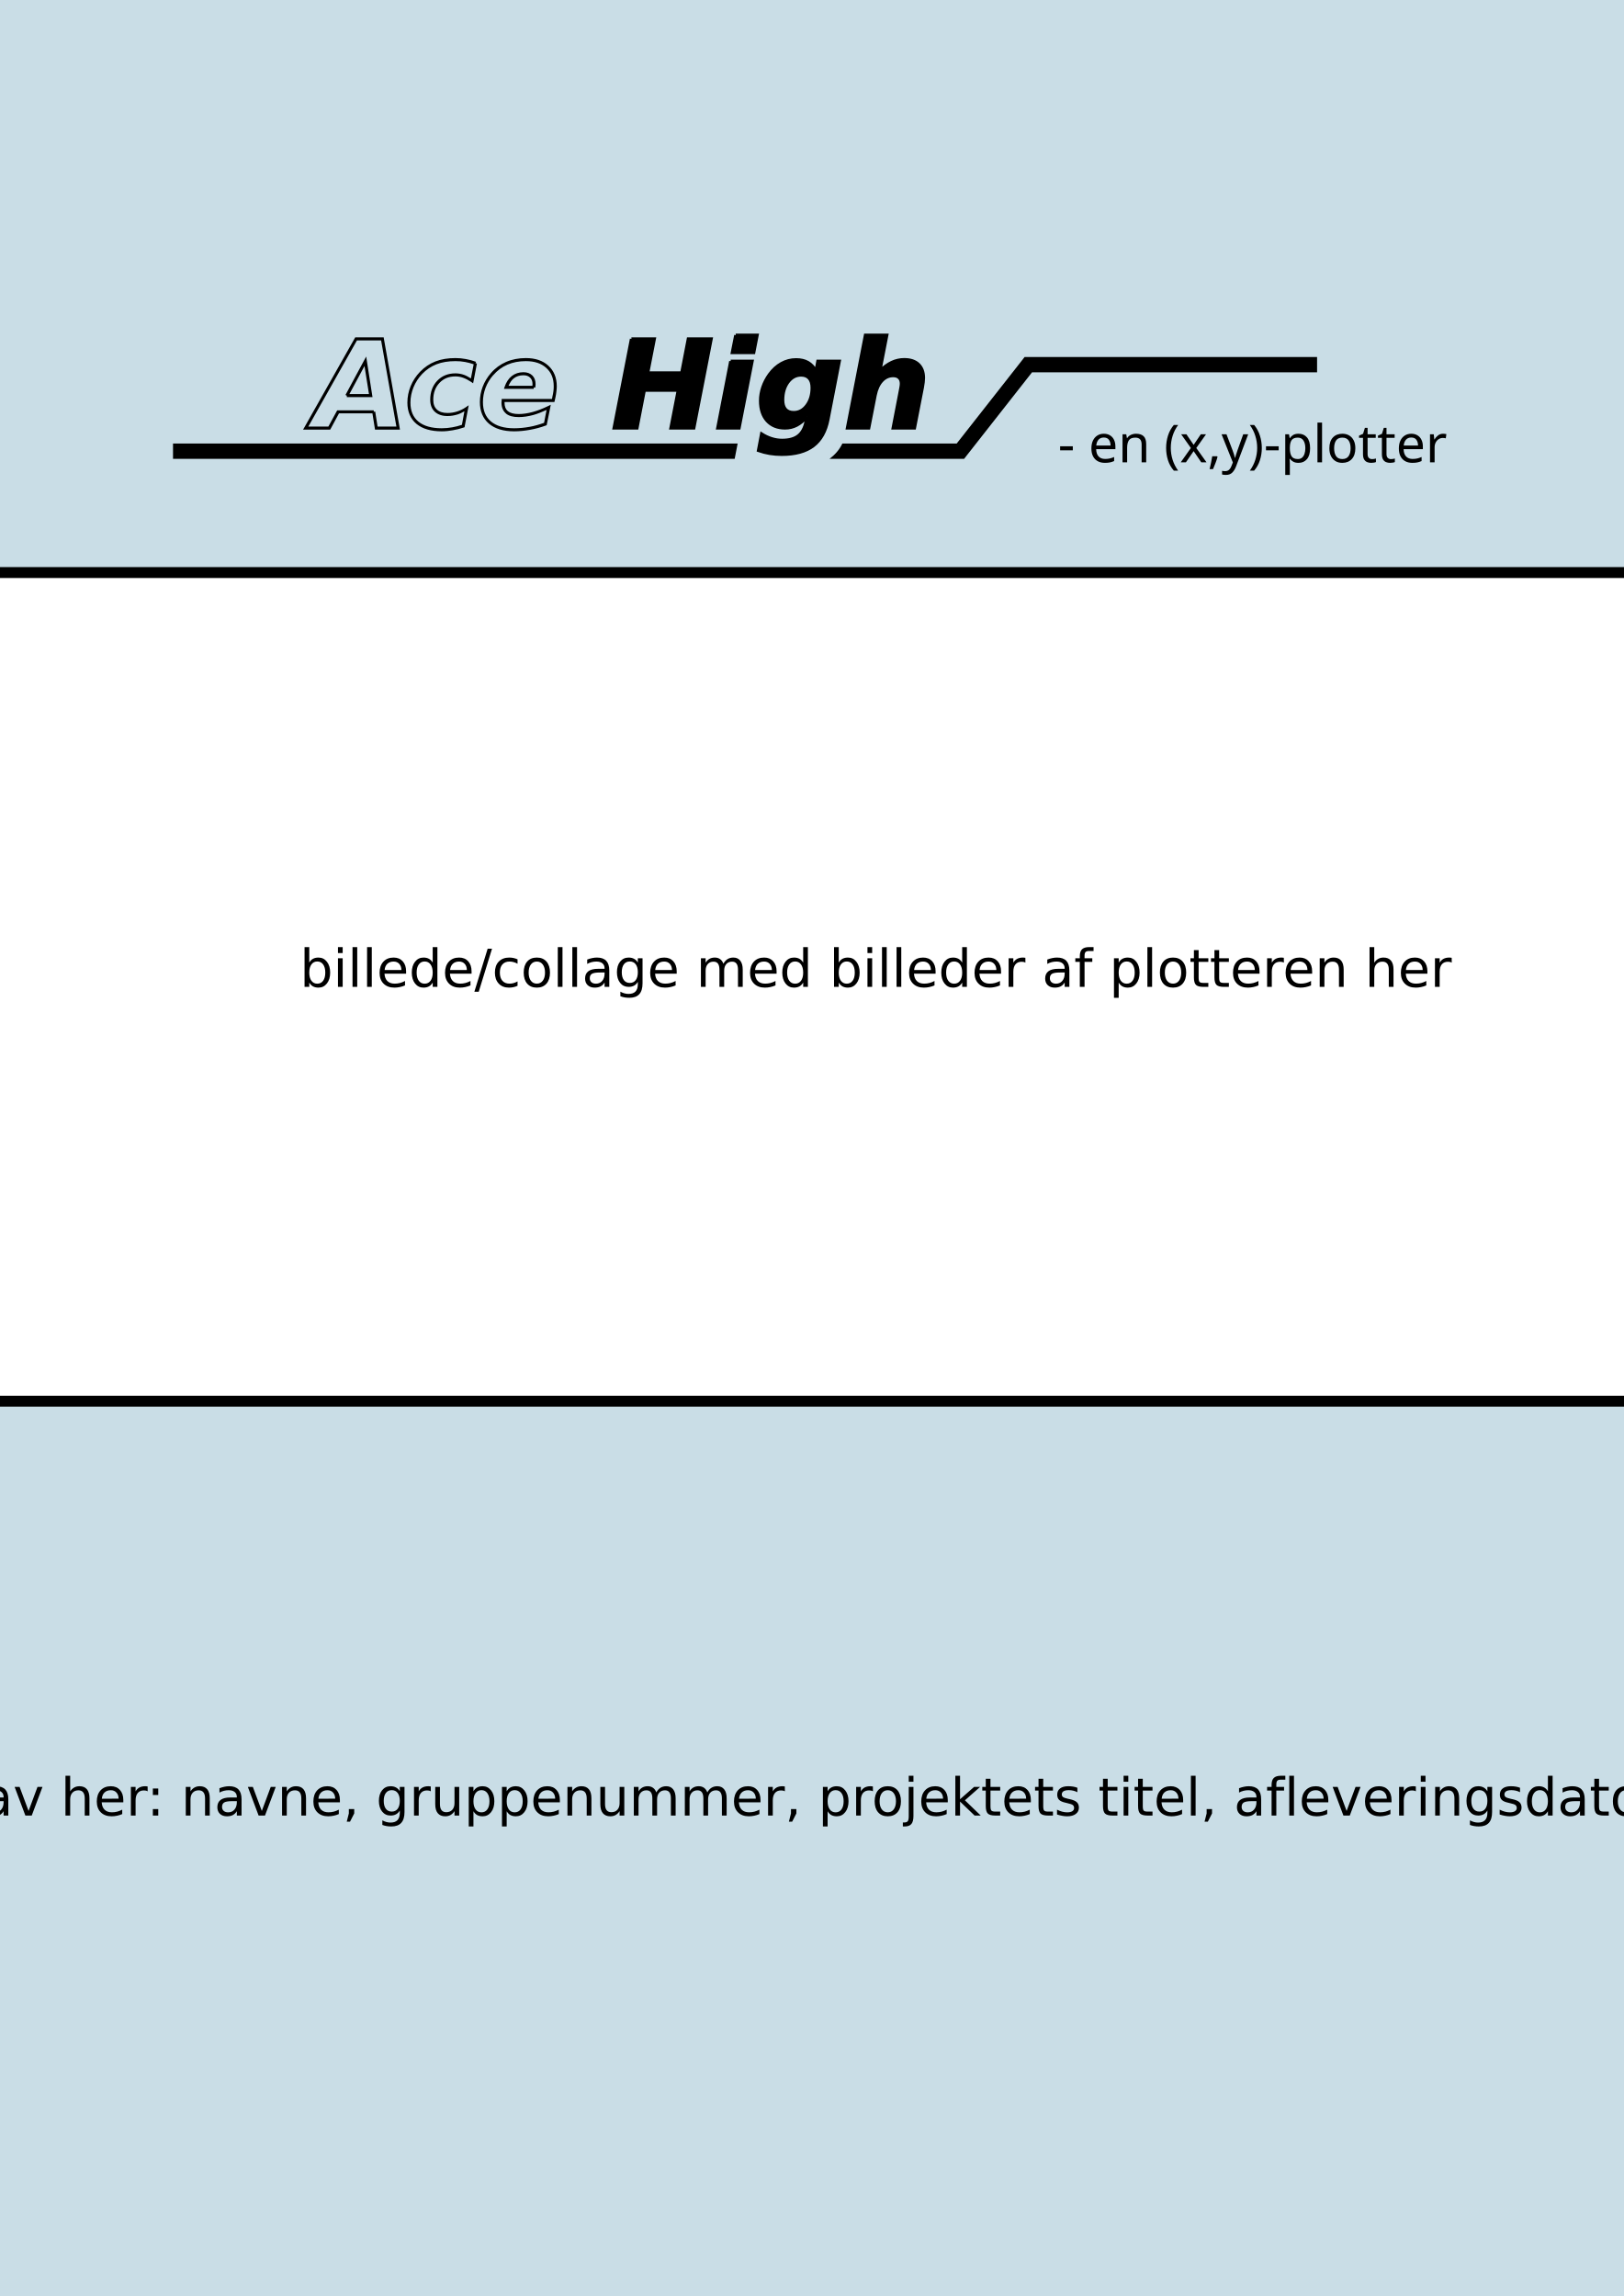
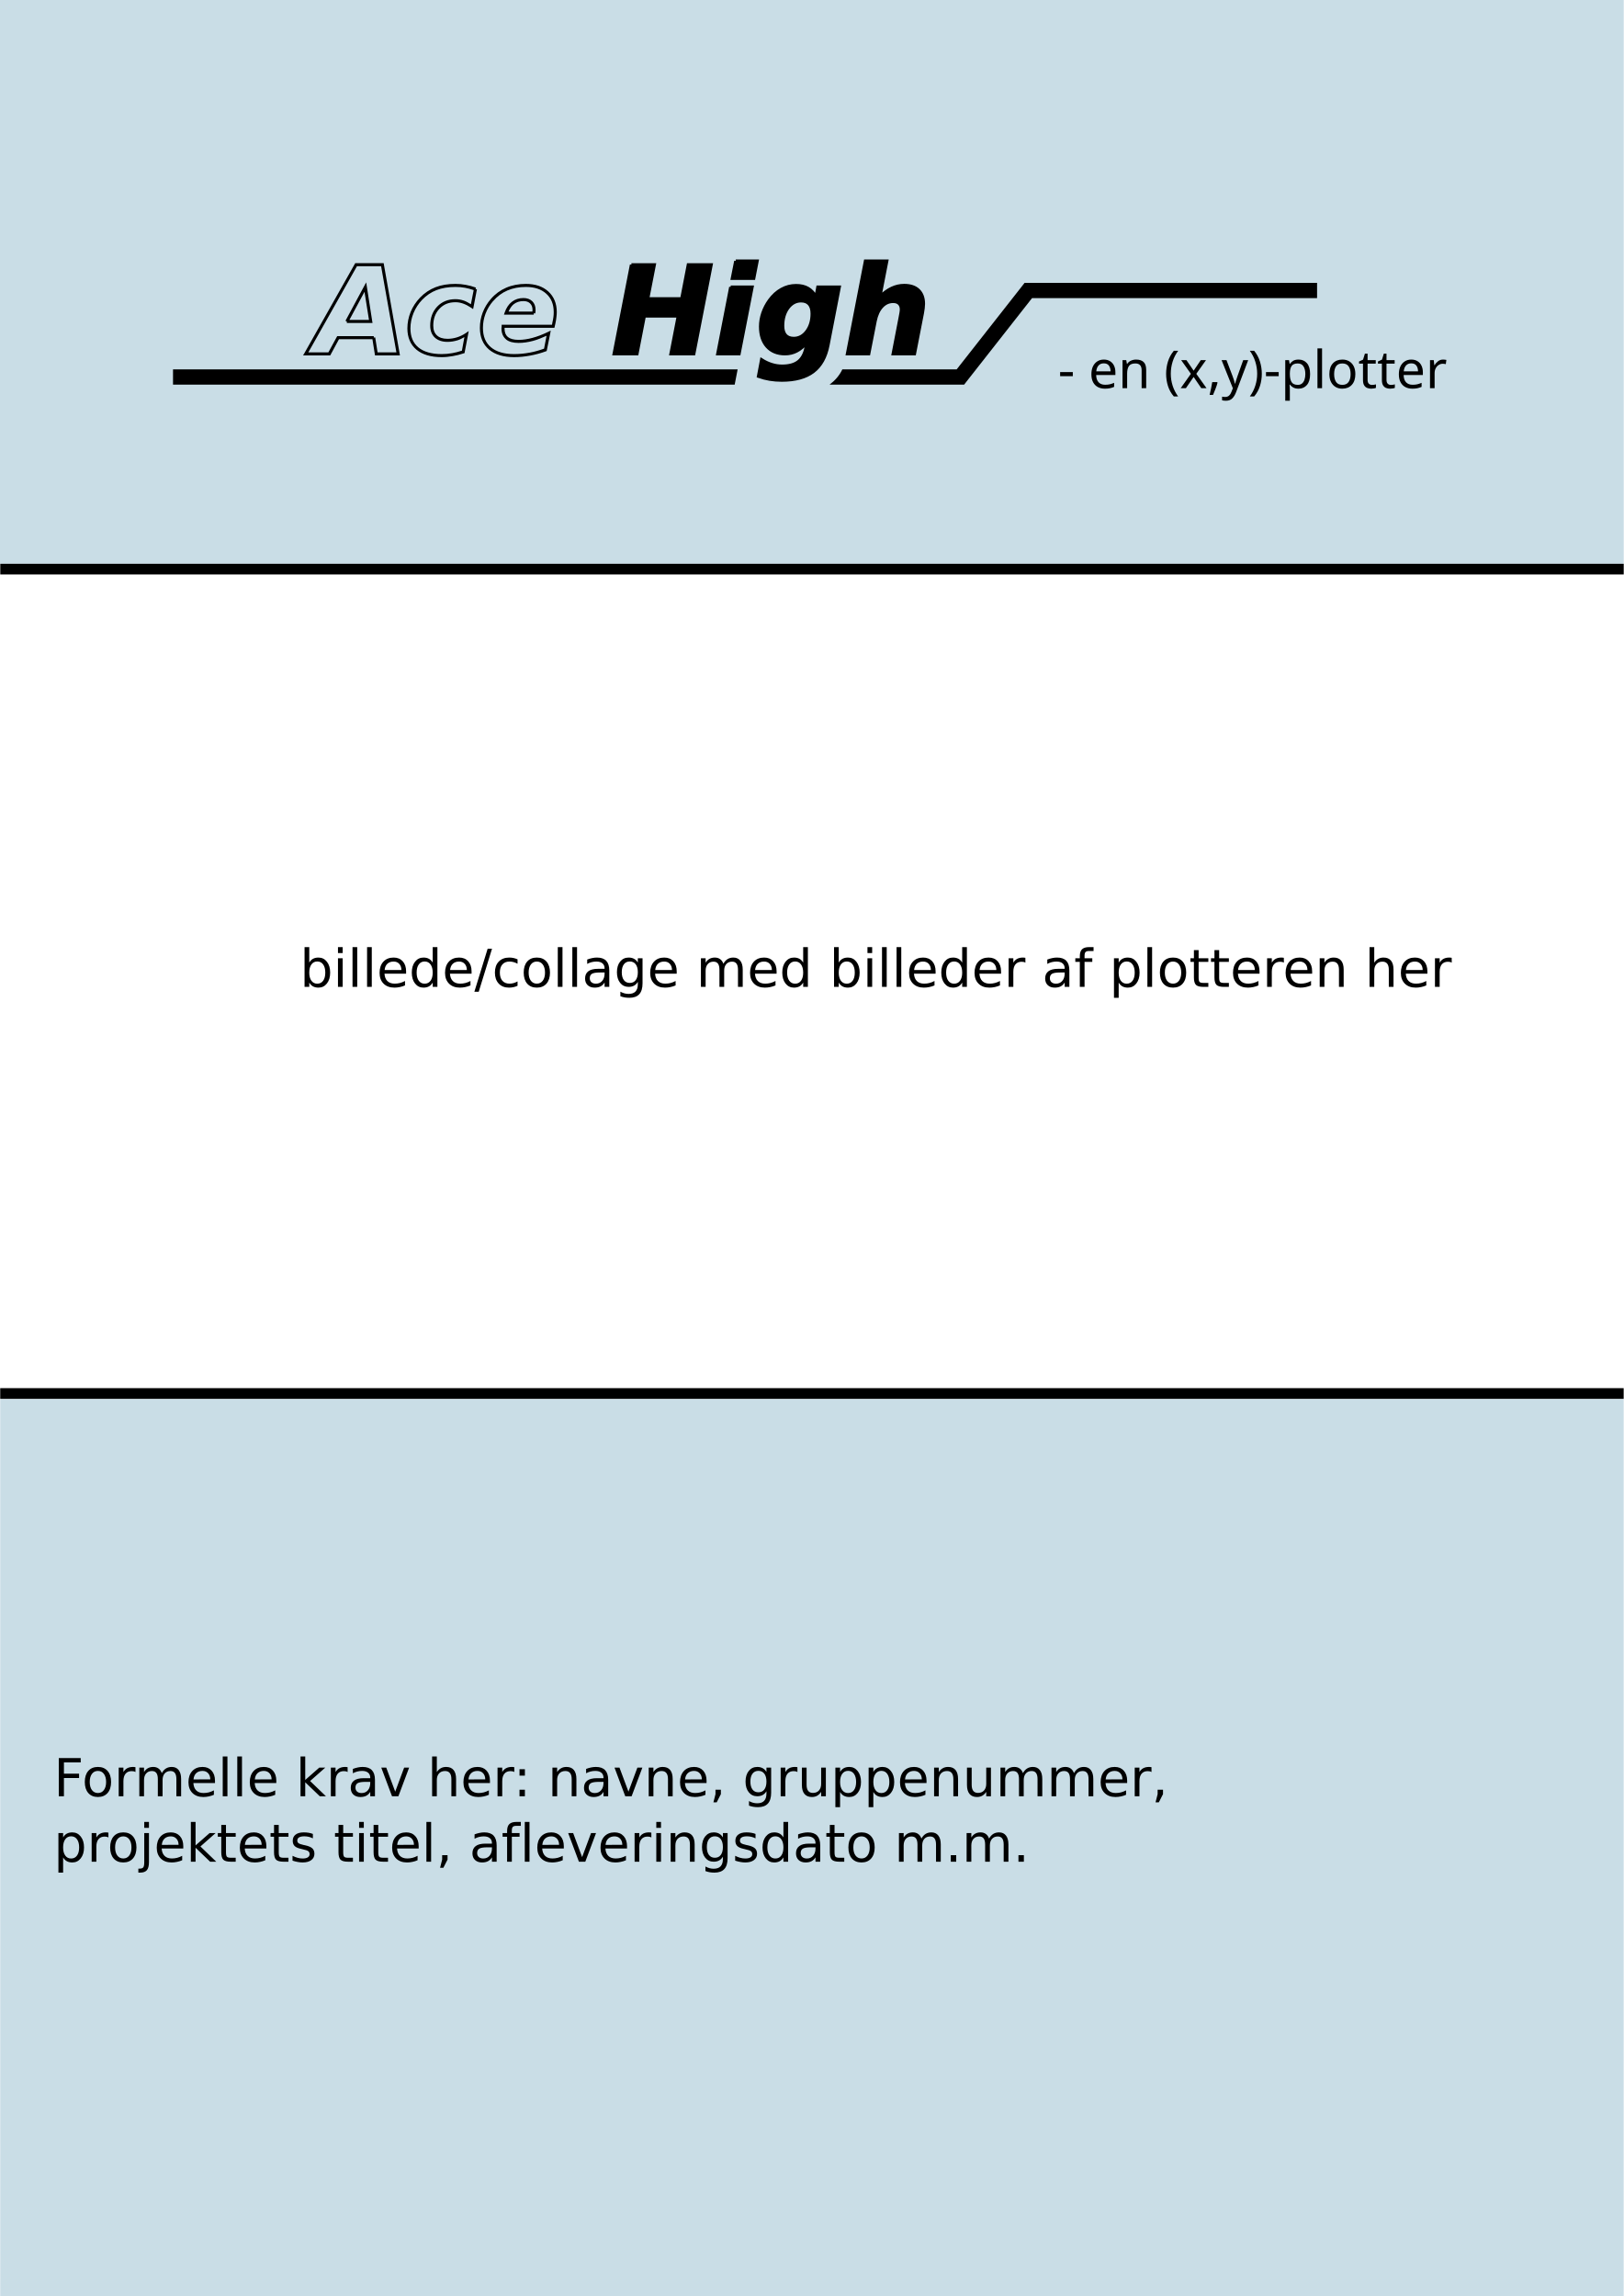
<svg xmlns="http://www.w3.org/2000/svg" width="744.094" height="1052.362" id="svg2">
  <defs id="defs4">
    </defs>
  <g id="layer1">
-     <rect style="fill:#c9dde6;fill-opacity:1;stroke:none;stroke-width:5;stroke-miterlimit:4;stroke-dasharray:none;stroke-dashoffset:0;stroke-opacity:1" id="rect3290" width="806.102" height="428.305" x="-32.325" y="641.23" />
-     <rect style="fill:#c9dde6;fill-opacity:1;stroke:none;stroke-width:5;stroke-miterlimit:4;stroke-dasharray:none;stroke-dashoffset:0;stroke-opacity:1" id="rect3288" width="804.081" height="280.822" x="-18.183" y="-18.4" />
-     <g transform="translate(-466.1953,-419.7901)" id="g2501">
+     <rect style="fill:#c9dde6;fill-opacity:1;stroke:none;stroke-width:5;stroke-miterlimit:4;stroke-dasharray:none;stroke-dashoffset:0;stroke-opacity:1" id="rect3290" width="743.978" height="411.133" x="0.101" y="641.23" />
+     <rect style="fill:#c9dde6;fill-opacity:1;stroke:none;stroke-width:5;stroke-miterlimit:4;stroke-dasharray:none;stroke-dashoffset:0;stroke-opacity:1" id="rect3288" width="744.104" height="258.599" x="7.0565375e-07" y="-0.217" />
+     <g transform="translate(-466.1953,-453.7901)" id="g2501">
      <path id="path2389" d="M 935.733,583.431 L 934.683,584.788 L 904.61,623.091 L 852.211,623.091 C 850.902,625.921 848.749,628.297 846.346,630.095 L 906.317,630.095 L 908.024,630.095 L 909.075,628.738 L 939.148,590.435 L 1069.771,590.435 L 1069.771,583.431 L 937.441,583.431 L 935.733,583.431 z M 545.482,623.091 L 545.482,630.095 L 802.877,630.095 L 804.234,623.091 L 545.482,623.091 z" style="fill:#000000;fill-opacity:1;fill-rule:evenodd;stroke:none;stroke-width:5;stroke-linecap:butt;stroke-linejoin:miter;stroke-miterlimit:4;stroke-dasharray:none;stroke-opacity:1" />
      <path id="text3228" d="M 628.985,574.412 L 628.766,574.806 L 605.697,615.648 L 605.084,616.698 L 606.31,616.698 L 617.122,616.698 L 617.516,616.698 L 617.735,616.304 L 621.544,609.257 L 636.865,609.257 L 637.959,616.085 L 638.047,616.698 L 638.659,616.698 L 648.64,616.698 L 649.472,616.698 L 649.341,615.866 L 642.118,575.025 L 642.03,574.412 L 641.417,574.412 L 629.379,574.412 L 628.985,574.412 z M 629.773,575.813 L 640.848,575.813 L 647.852,615.297 L 639.229,615.297 L 638.134,608.425 L 637.478,608.512 L 637.478,607.856 L 621.15,607.856 L 620.756,607.856 L 620.537,608.206 L 616.685,615.297 L 607.492,615.297 L 629.773,575.813 z M 634.019,583.211 L 633.013,585.049 L 624.52,600.808 L 625.133,601.158 L 625.133,601.815 L 636.077,601.815 L 636.909,601.815 L 636.777,601.027 L 634.326,585.268 L 634.019,583.211 z M 674.905,583.911 C 671.479,583.911 668.424,584.402 665.756,585.443 C 663.09,586.483 660.718,588.086 658.665,590.215 C 656.82,592.153 655.374,594.348 654.375,596.781 C 653.394,599.213 652.886,601.723 652.886,604.31 C 652.886,608.438 654.293,611.766 657.045,614.072 C 659.816,616.359 663.726,617.486 668.645,617.486 C 670.346,617.486 671.998,617.304 673.679,617.005 C 675.361,616.724 677.054,616.313 678.713,615.735 L 679.107,615.604 L 679.151,615.21 L 680.683,607.199 L 680.99,605.536 L 679.589,606.499 C 678.311,607.356 676.972,607.989 675.562,608.425 C 674.149,608.861 672.734,609.081 671.272,609.081 C 669.092,609.081 667.515,608.528 666.413,607.506 C 665.307,606.464 664.749,605.037 664.749,603.041 C 664.749,599.844 665.695,597.294 667.595,595.292 C 669.493,593.274 671.87,592.316 674.905,592.316 C 676.04,592.316 677.197,592.496 678.407,592.929 C 679.622,593.362 680.855,594.006 682.128,594.855 L 683.003,595.467 L 683.222,594.417 L 684.754,586.406 L 684.098,586.275 L 684.316,585.618 C 682.765,585.039 681.208,584.63 679.633,584.349 C 678.058,584.049 676.499,583.911 674.905,583.911 z M 707.167,583.911 C 703.892,583.911 700.87,584.49 698.149,585.662 C 695.446,586.834 693.089,588.562 691.145,590.827 C 689.507,592.711 688.249,594.803 687.381,597.087 C 686.531,599.353 686.111,601.674 686.111,604.091 C 686.111,608.272 687.52,611.641 690.27,613.984 C 693.039,616.327 696.896,617.486 701.783,617.486 C 704.268,617.486 706.697,617.231 709.093,616.786 C 711.507,616.359 713.934,615.705 716.359,614.816 L 716.71,614.685 L 716.797,614.291 L 718.329,606.718 L 718.592,605.317 L 717.323,605.93 C 714.839,607.135 712.48,608.037 710.231,608.644 C 708.003,609.25 705.875,609.563 703.884,609.563 C 701.591,609.563 699.965,609.091 698.937,608.25 C 697.93,607.413 697.405,606.159 697.405,604.31 C 697.405,604.263 697.441,604.152 697.449,604.047 L 719.686,604.047 L 720.255,604.047 L 720.387,603.522 L 720.737,601.946 C 720.96,600.959 721.08,600.066 721.175,599.232 C 721.288,598.384 721.35,597.589 721.35,596.825 C 721.35,592.933 720.044,589.708 717.454,587.369 C 714.881,585.029 711.432,583.911 707.167,583.911 z M 674.905,585.312 C 676.411,585.312 677.88,585.422 679.37,585.706 C 680.668,585.938 681.978,586.308 683.266,586.756 L 681.996,593.235 C 680.955,592.613 679.921,591.984 678.888,591.615 C 677.545,591.136 676.214,590.915 674.905,590.915 C 671.556,590.915 668.694,592.043 666.544,594.329 C 664.394,596.596 663.348,599.561 663.348,603.041 C 663.348,605.312 664.038,607.183 665.45,608.512 C 666.864,609.824 668.855,610.482 671.272,610.482 C 672.873,610.482 674.413,610.214 675.956,609.738 C 677.024,609.408 678.026,608.841 679.02,608.293 L 677.882,614.509 C 676.41,615.002 674.944,615.4 673.46,615.648 C 671.859,615.932 670.264,616.085 668.645,616.085 C 663.934,616.085 660.365,615.039 657.92,613.021 C 655.492,610.986 654.287,608.134 654.287,604.31 C 654.287,601.9 654.772,599.579 655.688,597.306 C 656.622,595.033 657.941,592.996 659.671,591.178 C 661.594,589.184 663.76,587.723 666.238,586.756 C 668.713,585.791 671.619,585.312 674.905,585.312 z M 707.167,585.312 C 711.183,585.312 714.255,586.346 716.535,588.42 C 718.833,590.495 719.949,593.238 719.949,596.825 C 719.949,597.519 719.924,598.263 719.818,599.057 C 719.73,599.828 719.55,600.693 719.336,601.64 L 719.161,602.647 L 696.792,602.647 L 696.092,602.647 L 696.092,603.347 C 696.092,603.418 696.065,603.575 696.048,603.785 C 696.029,603.997 696.004,604.162 696.004,604.31 C 696.004,606.437 696.698,608.167 698.062,609.3 L 698.062,609.344 C 699.441,610.473 701.398,610.964 703.884,610.964 C 706.015,610.964 708.25,610.635 710.581,610.001 C 712.524,609.476 714.585,608.619 716.666,607.681 L 715.528,613.59 C 713.293,614.388 711.087,615.037 708.874,615.429 L 708.83,615.429 C 706.52,615.859 704.185,616.085 701.783,616.085 C 697.112,616.085 693.593,615.004 691.145,612.934 C 688.716,610.863 687.512,607.972 687.512,604.091 C 687.512,601.839 687.902,599.681 688.694,597.569 C 689.504,595.439 690.661,593.511 692.196,591.747 L 692.24,591.747 C 694.053,589.634 696.205,588.021 698.718,586.931 C 701.25,585.841 704.058,585.312 707.167,585.312 z M 633.231,587.544 L 635.289,600.414 L 626.315,600.414 L 633.231,587.544 z M 706.072,590.39 C 704.028,590.39 702.208,590.984 700.732,592.141 C 699.273,593.28 698.193,594.951 697.449,597.087 L 697.142,598.006 L 698.105,598.006 L 710.8,598.006 L 710.8,597.35 L 711.457,597.481 C 711.516,597.225 711.566,596.952 711.588,596.693 C 711.589,596.679 711.587,596.663 711.588,596.649 C 711.625,596.38 711.632,596.12 711.632,595.861 C 711.632,594.262 711.161,592.874 710.144,591.878 C 709.126,590.881 707.702,590.39 706.072,590.39 z M 706.072,591.79 C 707.434,591.79 708.404,592.167 709.137,592.885 C 709.87,593.603 710.231,594.542 710.231,595.861 C 710.231,596.063 710.219,596.293 710.187,596.518 L 710.187,596.562 C 710.186,596.576 710.188,596.592 710.187,596.606 L 699.244,596.606 C 699.876,595.192 700.633,593.995 701.607,593.235 C 702.831,592.276 704.286,591.79 706.072,591.79 z" style="font-size:40px;font-style:oblique;font-variant:normal;font-weight:bold;font-stretch:normal;text-align:start;line-height:125%;writing-mode:lr-tb;text-anchor:start;fill:#000000;fill-opacity:1;stroke:none;stroke-width:1px;stroke-linecap:butt;stroke-linejoin:miter;stroke-opacity:1;font-family:Bitstream Vera Sans;-inkscape-font-specification:Bitstream Vera Sans Bold Oblique" />
      <path id="text2449" d="M 755.552,575.13 L 766.085,575.13 L 763.048,590.698 L 778.588,590.698 L 781.598,575.13 L 792.131,575.13 L 784.169,615.978 L 773.636,615.978 L 777.001,598.659 L 761.489,598.659 L 758.124,615.978 L 747.59,615.978 L 755.552,575.13 M 801.05,585.335 L 810.899,585.335 L 804.908,615.978 L 795.086,615.978 L 801.05,585.335 M 803.348,573.407 L 813.197,573.407 L 811.638,581.396 L 801.761,581.396 L 803.348,573.407 M 836.042,610.779 C 834.474,612.567 832.878,613.88 831.255,614.719 C 829.631,615.558 827.862,615.978 825.947,615.978 C 822.481,615.978 819.736,614.865 817.712,612.64 C 815.705,610.396 814.702,607.341 814.702,603.475 C 814.702,601.414 815.049,599.352 815.742,597.291 C 816.453,595.212 817.465,593.261 818.779,591.437 C 820.384,589.23 822.226,587.552 824.305,586.402 C 826.385,585.235 828.619,584.652 831.008,584.651 C 833.161,584.652 834.966,585.071 836.425,585.91 C 837.903,586.749 839.143,588.071 840.146,589.877 L 840.967,585.335 L 850.844,585.335 L 845.673,611.956 C 844.615,617.446 842.353,621.504 838.888,624.131 C 835.422,626.757 830.607,628.07 824.442,628.07 C 822.545,628.07 820.712,627.925 818.943,627.633 C 817.192,627.341 815.459,626.894 813.745,626.292 L 815.195,618.659 C 816.745,619.644 818.295,620.373 819.846,620.848 C 821.396,621.34 822.983,621.586 824.606,621.586 C 827.853,621.586 830.343,620.893 832.075,619.507 C 833.826,618.121 835.003,615.914 835.605,612.886 L 836.042,610.779 M 833.306,591.71 C 830.899,591.71 828.892,592.795 827.287,594.966 C 825.701,597.136 824.907,599.863 824.907,603.146 C 824.907,605.007 825.336,606.429 826.193,607.414 C 827.05,608.381 828.3,608.864 829.941,608.864 C 832.331,608.864 834.328,607.788 835.933,605.636 C 837.538,603.465 838.341,600.766 838.341,597.538 C 838.341,595.641 837.912,594.2 837.055,593.215 C 836.197,592.212 834.948,591.71 833.306,591.71 M 888.928,597.319 L 885.289,615.978 L 875.467,615.978 L 878.558,600 C 878.777,598.96 878.941,598.085 879.051,597.374 C 879.179,596.644 879.242,596.069 879.242,595.65 C 879.242,594.483 878.914,593.58 878.258,592.941 C 877.619,592.303 876.707,591.984 875.522,591.984 C 873.497,591.984 871.755,592.777 870.296,594.364 C 868.855,595.933 867.852,598.112 867.287,600.903 L 864.332,615.978 L 854.51,615.978 L 862.772,573.407 L 872.622,573.407 L 869.421,589.822 C 871.226,588.053 873.041,586.74 874.865,585.883 C 876.689,585.025 878.595,584.597 880.583,584.597 C 883.41,584.597 885.59,585.336 887.122,586.813 C 888.654,588.29 889.42,590.37 889.42,593.051 C 889.42,593.634 889.374,594.282 889.283,594.993 C 889.21,595.705 889.092,596.48 888.928,597.319" style="font-size:40px;font-style:oblique;font-variant:normal;font-weight:bold;font-stretch:normal;text-align:start;line-height:125%;writing-mode:lr-tb;text-anchor:start;fill:#000000;fill-opacity:1;stroke:#000000;stroke-width:1.401px;stroke-linecap:butt;stroke-linejoin:miter;stroke-opacity:1;font-family:Bitstream Vera Sans;-inkscape-font-specification:Bitstream Vera Sans Bold Oblique" />
    </g>
-     <text xml:space="preserve" style="font-size:24px;font-style:normal;font-variant:normal;font-weight:normal;font-stretch:normal;text-align:start;line-height:125%;writing-mode:lr-tb;text-anchor:start;fill:#000000;fill-opacity:1;stroke:none;stroke-width:1px;stroke-linecap:butt;stroke-linejoin:miter;stroke-opacity:1;font-family:Bitstream Charter;-inkscape-font-specification:Bitstream Charter" x="484.873" y="211.915" id="text2506">
-       <tspan id="tspan2508" x="484.873" y="211.915">- en (<tspan style="font-size:24px;font-style:normal;font-variant:normal;font-weight:normal;font-stretch:normal;text-align:start;line-height:125%;writing-mode:lr-tb;text-anchor:start;font-family:Bitstream Charter;-inkscape-font-specification:Bitstream Charter" id="tspan2510">x</tspan>,<tspan style="font-size:24px;font-style:normal;font-variant:normal;font-weight:normal;font-stretch:normal;text-align:start;line-height:125%;writing-mode:lr-tb;text-anchor:start;font-family:Bitstream Charter;-inkscape-font-specification:Bitstream Charter" id="tspan2512">y</tspan>)-plotter</tspan>
+     <text xml:space="preserve" style="font-size:24px;font-style:normal;font-variant:normal;font-weight:normal;font-stretch:normal;text-align:start;line-height:125%;writing-mode:lr-tb;text-anchor:start;fill:#000000;fill-opacity:1;stroke:none;stroke-width:1px;stroke-linecap:butt;stroke-linejoin:miter;stroke-opacity:1;font-family:Bitstream Charter;-inkscape-font-specification:Bitstream Charter" x="484.873" y="177.915" id="text2506">
+       <tspan id="tspan2508" x="484.873" y="177.915">- en (<tspan style="font-size:24px;font-style:normal;font-variant:normal;font-weight:normal;font-stretch:normal;text-align:start;line-height:125%;writing-mode:lr-tb;text-anchor:start;font-family:Bitstream Charter;-inkscape-font-specification:Bitstream Charter" id="tspan2510">x</tspan>,<tspan style="font-size:24px;font-style:normal;font-variant:normal;font-weight:normal;font-stretch:normal;text-align:start;line-height:125%;writing-mode:lr-tb;text-anchor:start;font-family:Bitstream Charter;-inkscape-font-specification:Bitstream Charter" id="tspan2512">y</tspan>)-plotter</tspan>
    </text>
-     <path style="fill:none;fill-rule:evenodd;stroke:#000000;stroke-width:5;stroke-linecap:butt;stroke-linejoin:miter;stroke-miterlimit:4;stroke-dasharray:none;stroke-opacity:1" d="M -12.012,262.423 L 765.586,262.423" id="path2514" />
-     <path style="fill:none;fill-rule:evenodd;stroke:#000000;stroke-width:5;stroke-linecap:butt;stroke-linejoin:miter;stroke-miterlimit:4;stroke-dasharray:none;stroke-opacity:1" d="M -19.083,642.24 L 758.515,642.24" id="path3286" />
-     <text xml:space="preserve" style="font-size:24px;font-style:normal;font-variant:normal;font-weight:normal;font-stretch:normal;text-align:start;line-height:125%;writing-mode:lr-tb;text-anchor:start;fill:#000000;fill-opacity:1;stroke:none;stroke-width:1px;stroke-linecap:butt;stroke-linejoin:miter;stroke-opacity:1;font-family:Bitstream Vera Sans;-inkscape-font-specification:Bitstream Vera Sans" x="-143.442" y="832.149" id="text3292">
-       <tspan id="tspan3294" x="-143.442" y="832.149">Formelle krav her: navne, gruppenummer, projektets titel, afleveringsdato m.m.</tspan>
+     <path style="fill:none;fill-rule:evenodd;stroke:#000000;stroke-width:4.891;stroke-linecap:butt;stroke-linejoin:miter;stroke-miterlimit:4;stroke-dasharray:none;stroke-opacity:1" d="M 0.127,260.844 L 744.102,260.844" id="path2514" />
+     <path style="fill:none;fill-rule:evenodd;stroke:#000000;stroke-width:4.899;stroke-linecap:butt;stroke-linejoin:miter;stroke-miterlimit:4;stroke-dasharray:none;stroke-opacity:1" d="M 0.101,638.703 L 744.077,638.703" id="path3286" />
+     <text xml:space="preserve" style="font-size:24px;font-style:normal;font-variant:normal;font-weight:normal;font-stretch:normal;text-align:start;line-height:125%;writing-mode:lr-tb;text-anchor:start;fill:#000000;fill-opacity:1;stroke:none;stroke-width:1px;stroke-linecap:butt;stroke-linejoin:miter;stroke-opacity:1;font-family:Bitstream Vera Sans;-inkscape-font-specification:Bitstream Vera Sans" x="24.583" y="823.306" id="text3292">
+       <tspan id="tspan3294" x="24.583" y="823.306">Formelle krav her: navne, gruppenummer,</tspan>
+       <tspan x="24.583" y="853.306" id="tspan2398">projektets titel, afleveringsdato m.m.</tspan>
    </text>
    <text xml:space="preserve" style="font-size:24px;font-style:normal;font-variant:normal;font-weight:normal;font-stretch:normal;text-align:start;line-height:125%;writing-mode:lr-tb;text-anchor:start;fill:#000000;fill-opacity:1;stroke:none;stroke-width:1px;stroke-linecap:butt;stroke-linejoin:miter;stroke-opacity:1;font-family:Bitstream Vera Sans;-inkscape-font-specification:Bitstream Vera Sans" x="137.381" y="452.332" id="text3296">
      <tspan id="tspan3298" x="137.381" y="452.332">billede/collage med billeder af plotteren her</tspan>
    </text>
  </g>
</svg>
